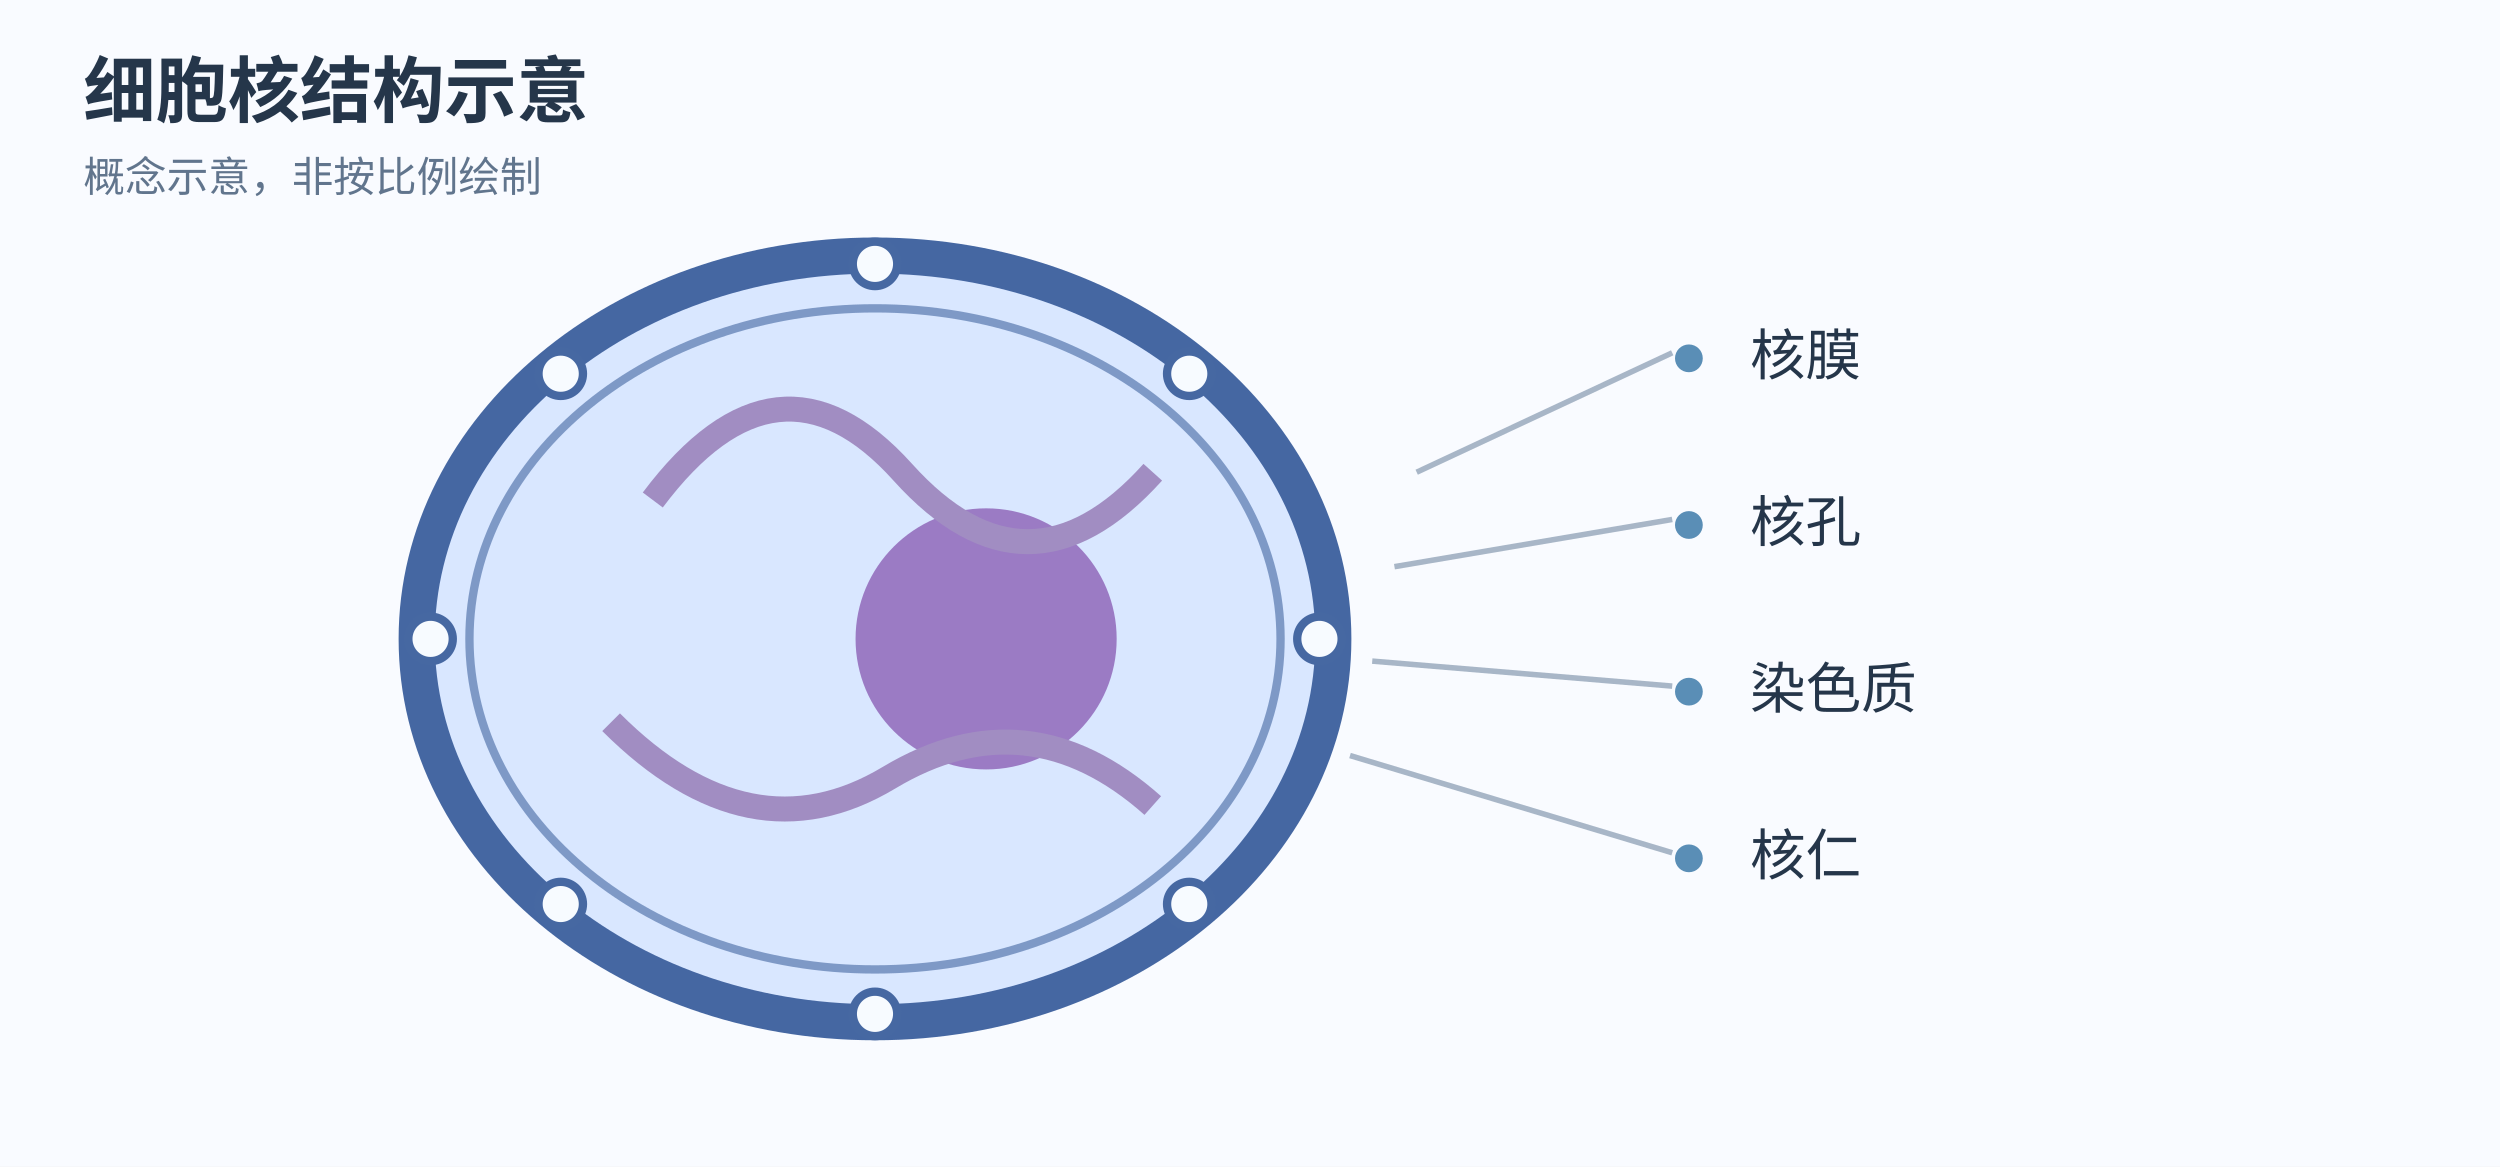
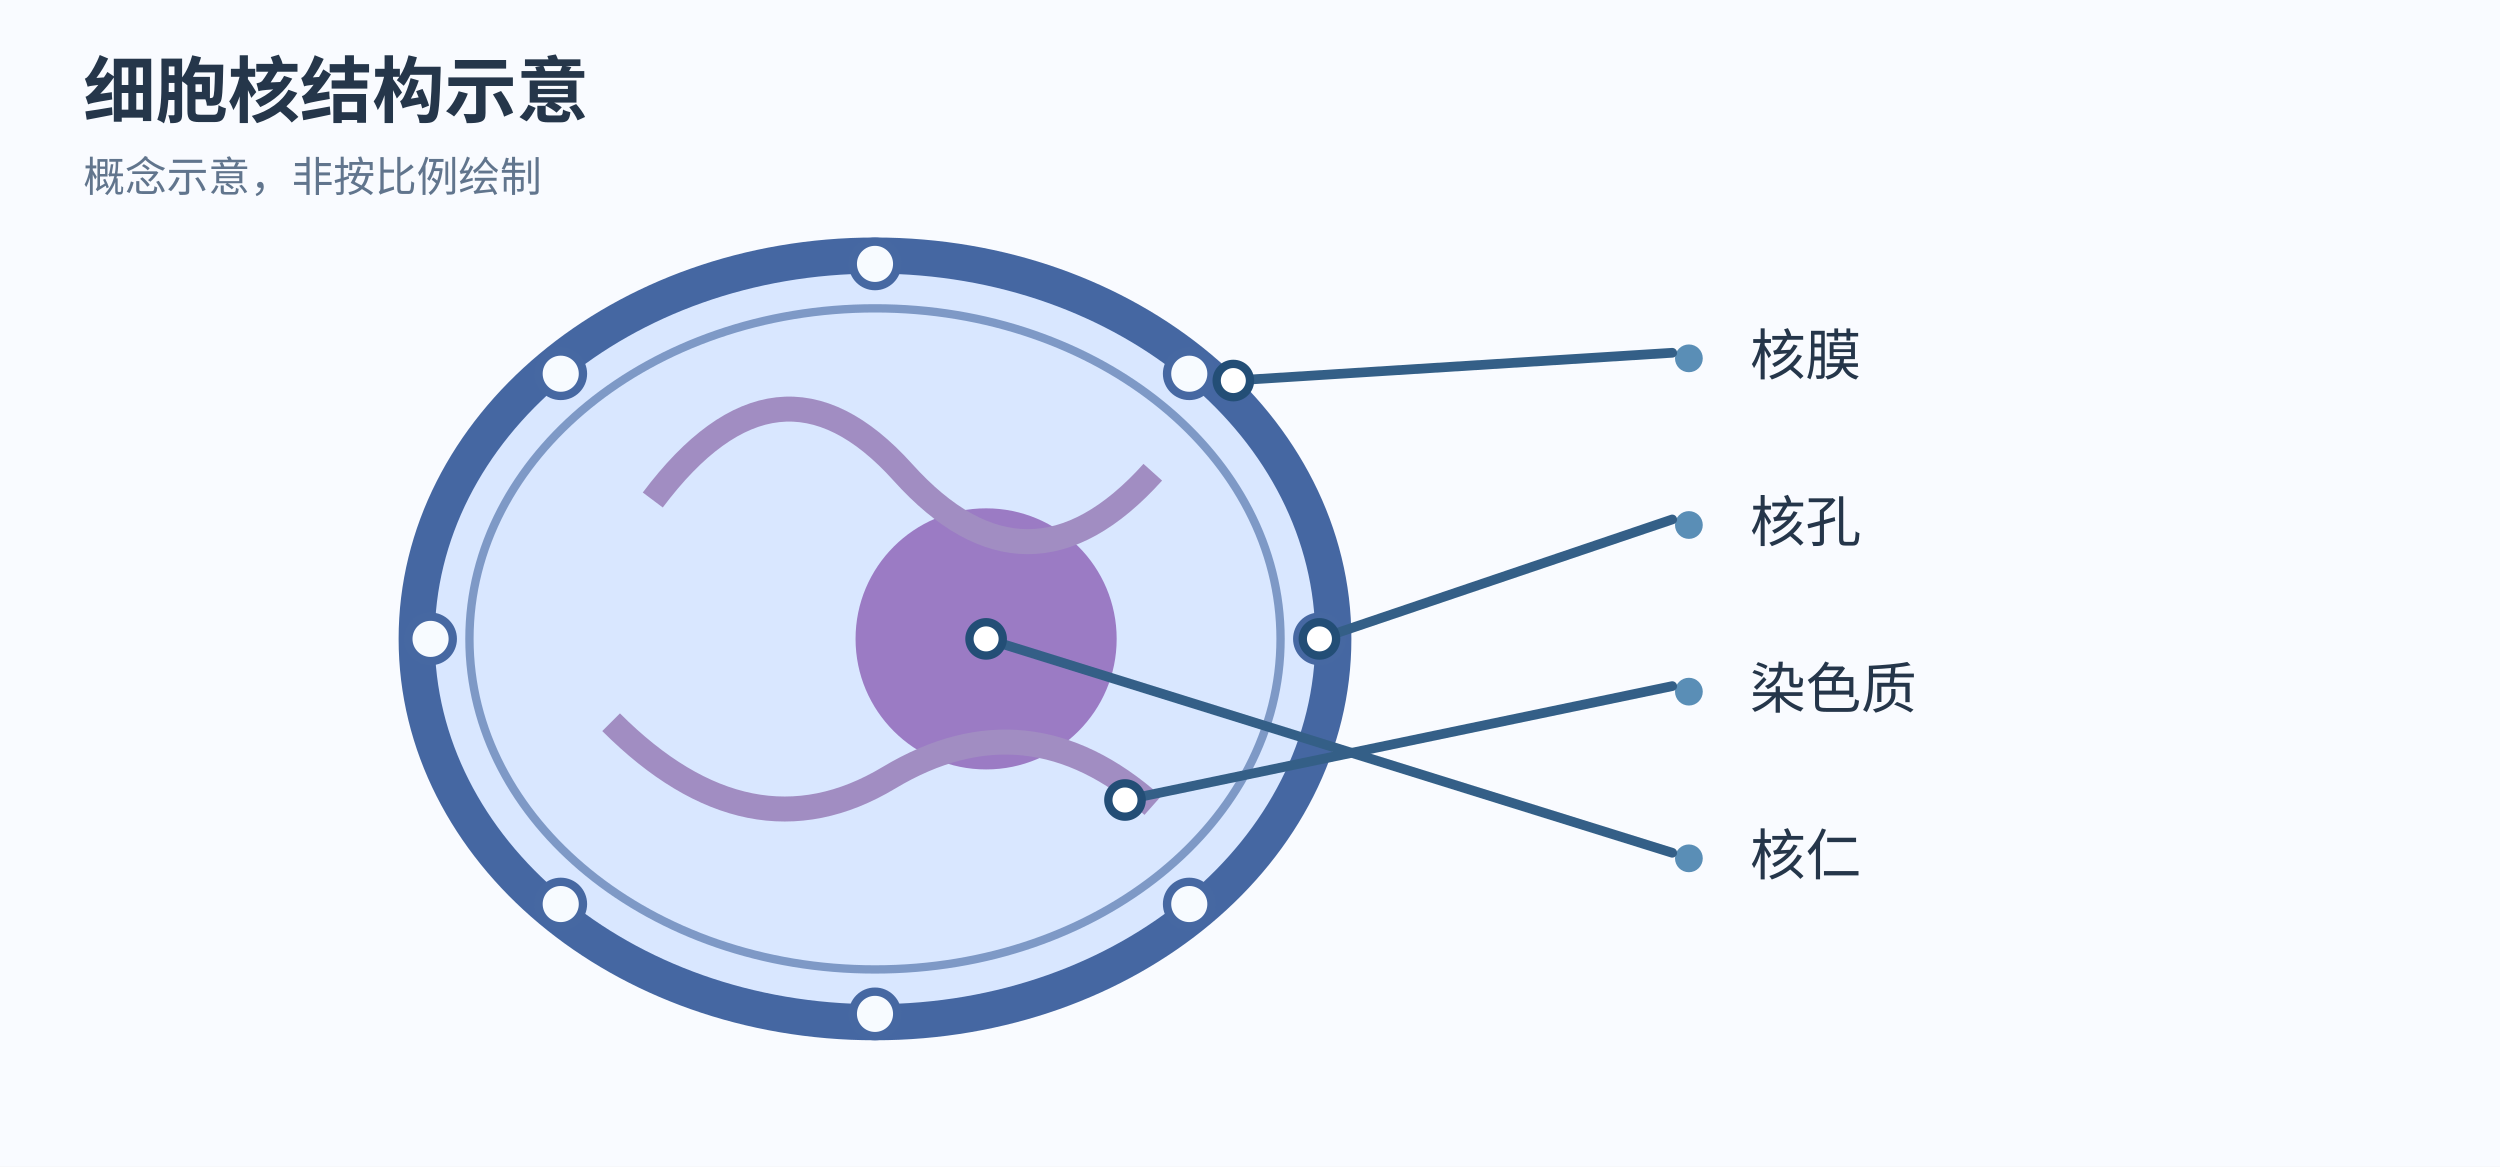
<svg xmlns="http://www.w3.org/2000/svg" viewBox="0 0 900 420" width="900" height="420">
  <rect width="900" height="420" fill="#f9fbff" />
-   <style>text{font-family:"Microsoft YaHei","Noto Sans CJK SC",sans-serif;fill:#25364a}.ttl{font-size:26px;font-weight:bold}.lab{font-size:20px}.sub{font-size:15px;fill:#61758d}</style>
+   <style>text{font-family:"Microsoft YaHei","Noto Sans CJK SC",sans-serif;fill:#25364a}.ttl{font-size:26px;font-weight:bold}.lab{font-size:20px}.sub{font-size:15px;fill:#61758d}.leader{stroke:#345f87;stroke-width:3.5;stroke-linecap:round;fill:none}.target{fill:#fff;stroke:#234e76;stroke-width:3}</style>
  <text x="30" y="42" class="ttl">细胞核结构示意</text>
  <text x="30" y="69" class="sub">概念示意，非按比例绘制</text>
  <ellipse cx="315" cy="230" rx="165" ry="138" fill="#d9e7ff" stroke="#4567a2" stroke-width="13" />
  <ellipse cx="315" cy="230" rx="146" ry="119" fill="none" stroke="#7e99c6" stroke-width="3" />
  <circle cx="355" cy="230" r="47" fill="#9b7bc4" />
  <path d="M235 180 Q280 120 325 170 T415 170 M220 260 Q270 310 320 280 T415 290" stroke="#a18dc2" stroke-width="9" fill="none" />
  <circle cx="475" cy="230" r="8" fill="#f7fbff" stroke="#4668a2" stroke-width="3" />
  <circle cx="428.137" cy="325.459" r="8" fill="#f7fbff" stroke="#4668a2" stroke-width="3" />
  <circle cx="315" cy="365" r="8" fill="#f7fbff" stroke="#4668a2" stroke-width="3" />
  <circle cx="201.863" cy="325.459" r="8" fill="#f7fbff" stroke="#4668a2" stroke-width="3" />
  <circle cx="155" cy="230" r="8" fill="#f7fbff" stroke="#4668a2" stroke-width="3" />
  <circle cx="201.863" cy="134.541" r="8" fill="#f7fbff" stroke="#4668a2" stroke-width="3" />
  <circle cx="315" cy="95" r="8" fill="#f7fbff" stroke="#4668a2" stroke-width="3" />
  <circle cx="428.137" cy="134.541" r="8" fill="#f7fbff" stroke="#4668a2" stroke-width="3" />
  <circle cx="608" cy="129" r="5" fill="#5a8eb6" />
  <text x="630" y="135" class="lab">核膜</text>
-   <path d="M602 127 L510 170" fill="none" stroke="#a8b6c7" stroke-width="2" />
+   <path d="M602 127 L444 137" class="leader" />
+   <circle cx="444" cy="137" r="6" class="target" />
  <circle cx="608" cy="189" r="5" fill="#5a8eb6" />
  <text x="630" y="195" class="lab">核孔</text>
-   <path d="M602 187 L502 204" fill="none" stroke="#a8b6c7" stroke-width="2" />
+   <path d="M602 187 L475 230" class="leader" />
+   <circle cx="475" cy="230" r="6" class="target" />
  <circle cx="608" cy="249" r="5" fill="#5a8eb6" />
  <text x="630" y="255" class="lab">染色质</text>
-   <path d="M602 247 L494 238" fill="none" stroke="#a8b6c7" stroke-width="2" />
+   <path d="M602 247 L405 288" class="leader" />
+   <circle cx="405" cy="288" r="6" class="target" />
  <circle cx="608" cy="309" r="5" fill="#5a8eb6" />
  <text x="630" y="315" class="lab">核仁</text>
-   <path d="M602 307 L486 272" fill="none" stroke="#a8b6c7" stroke-width="2" />
+   <path d="M602 307 L355 230" class="leader" />
+   <circle cx="355" cy="230" r="6" class="target" />
</svg>
